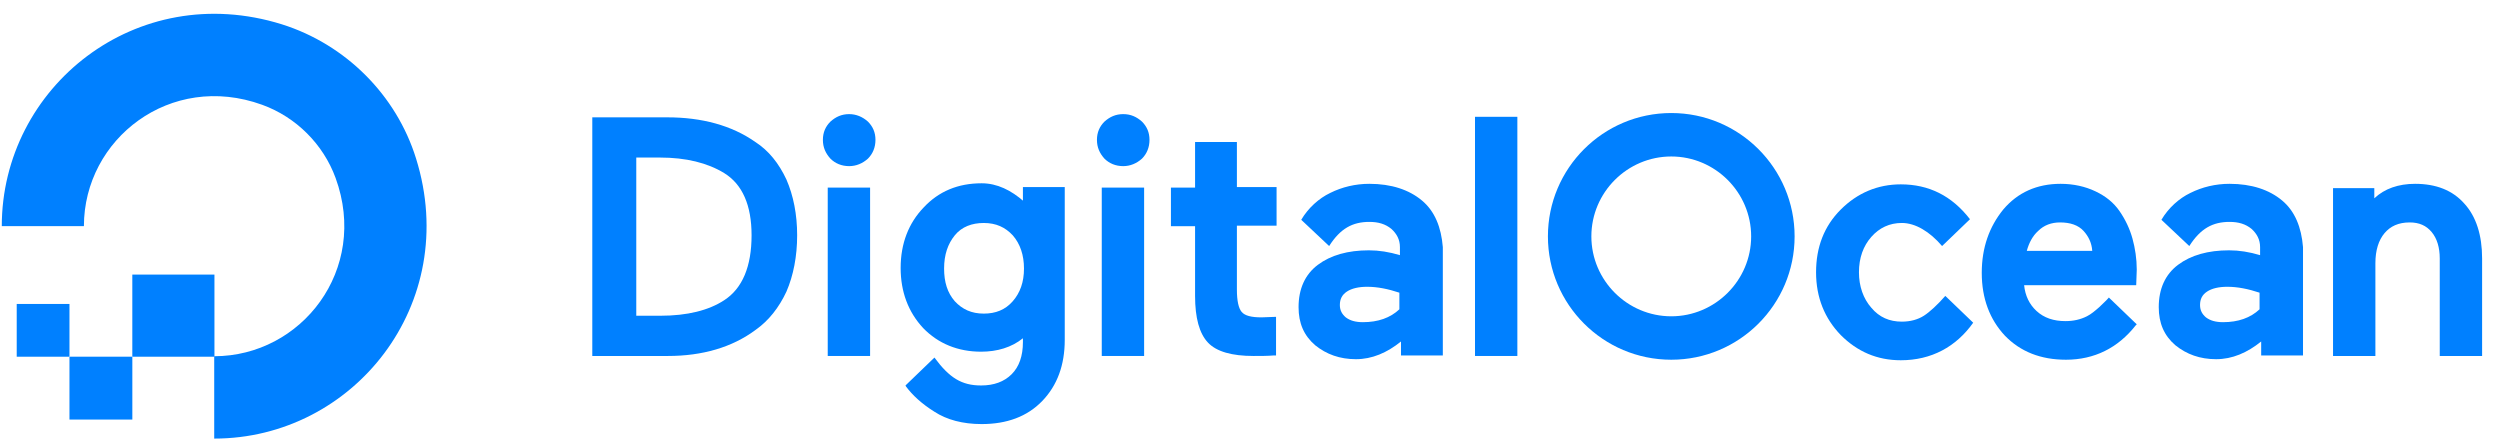
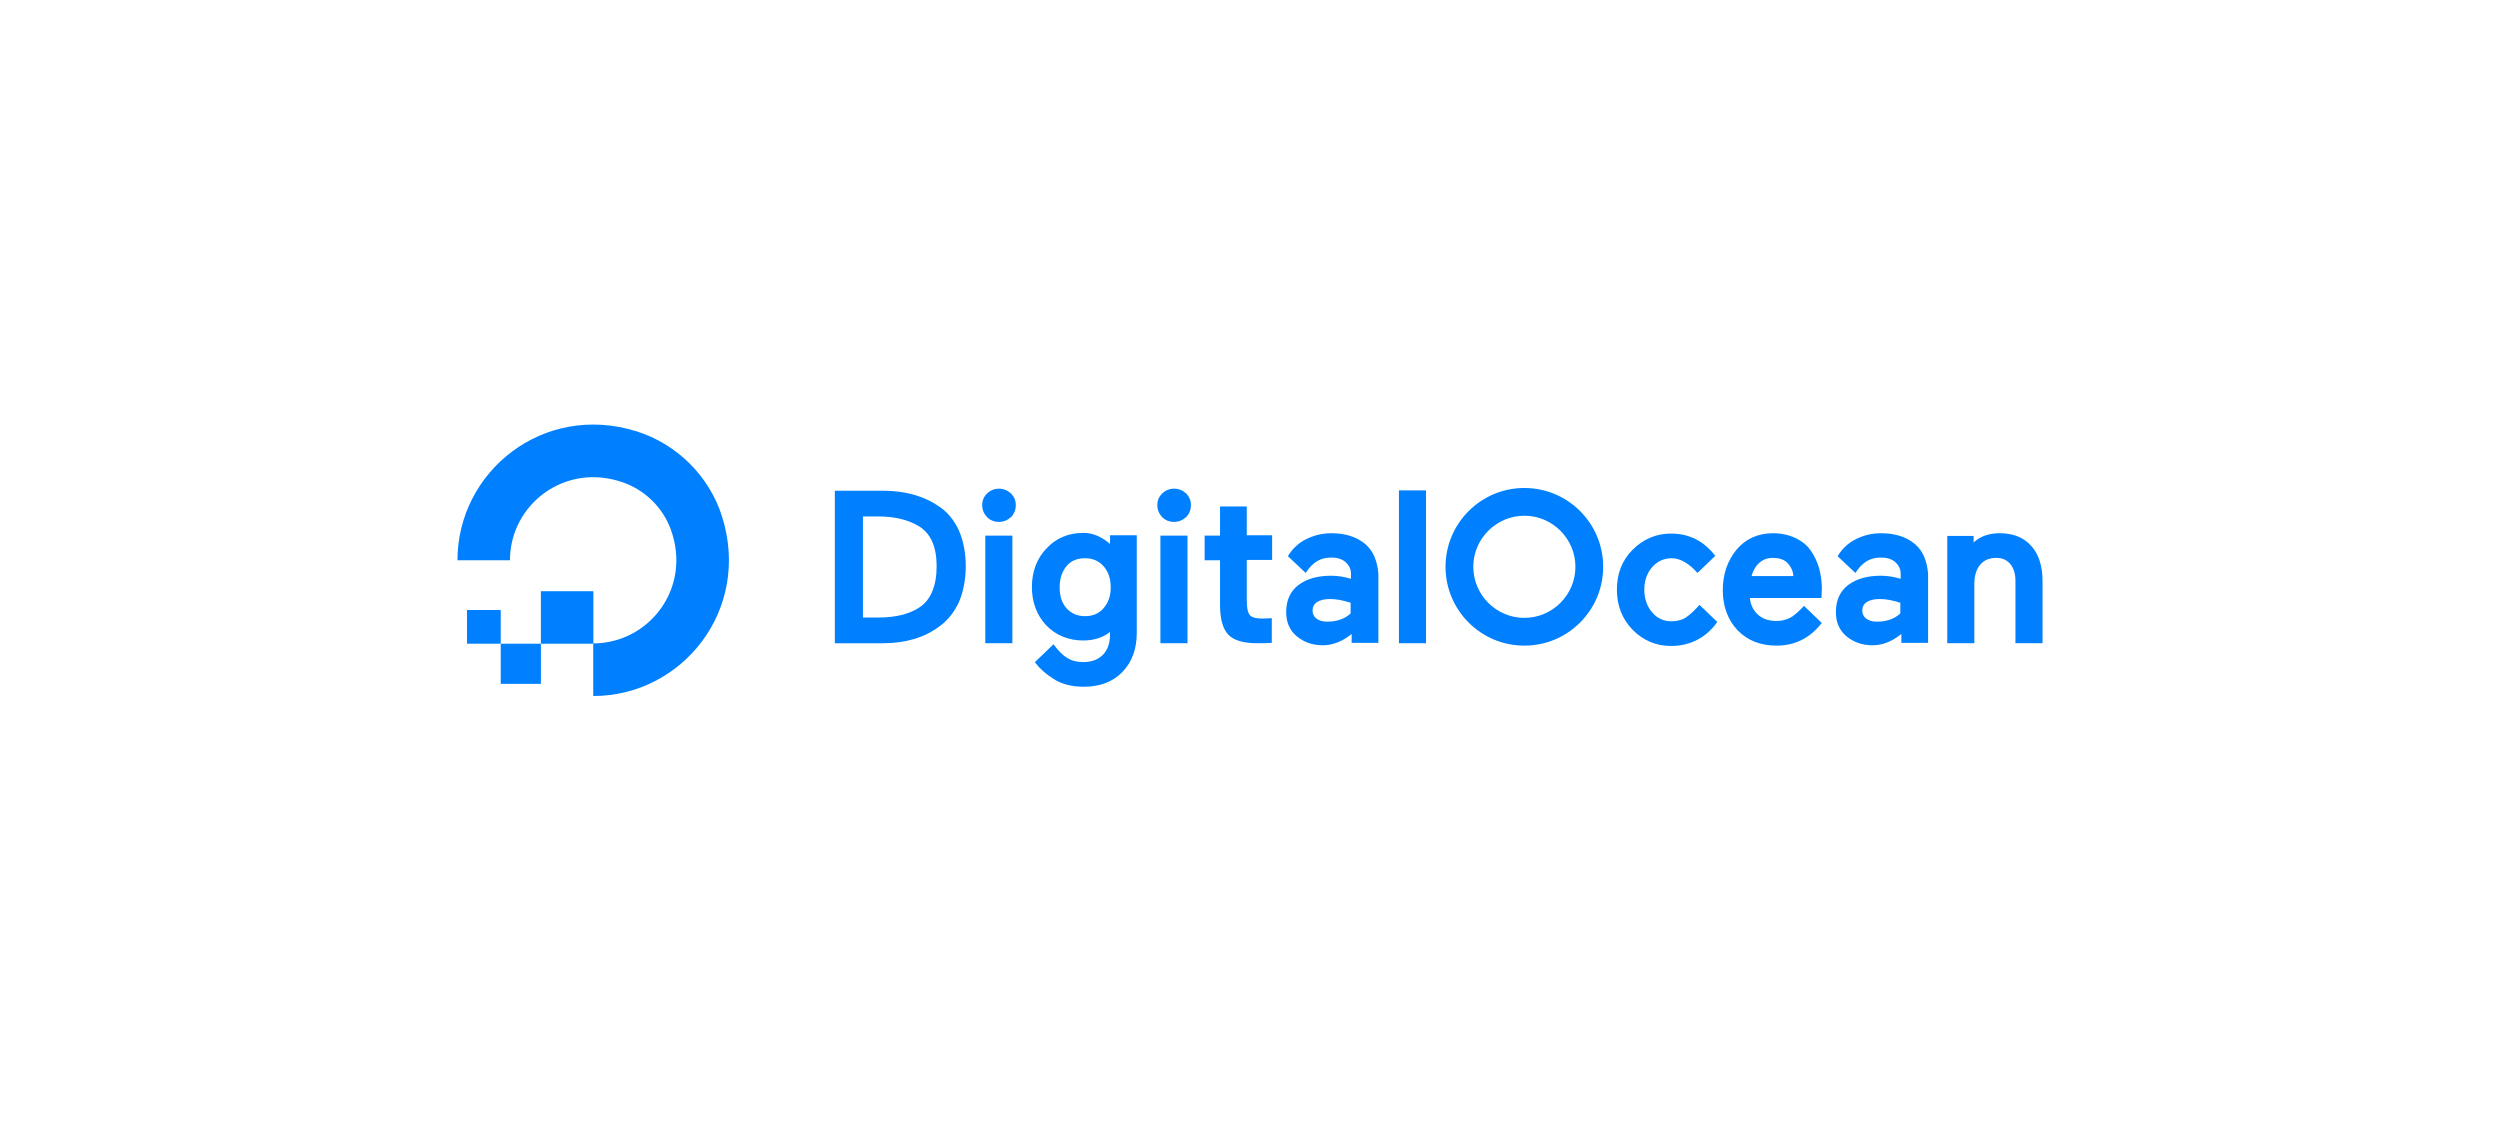
- <svg xmlns="http://www.w3.org/2000/svg" width="108" height="19" viewBox="0 0 108 19" fill="none">
-   <path d="M9.254 18.947V15.389C13.02 15.389 15.944 11.653 14.498 7.689C13.967 6.233 12.791 5.057 11.324 4.526C7.36 3.091 3.625 6.004 3.625 9.77H0.077C0.077 3.767 5.883 -0.915 12.178 1.051C14.924 1.915 17.12 4.1 17.973 6.847C19.939 13.141 15.257 18.947 9.254 18.947Z" fill="#0080FF" />
-   <path fill-rule="evenodd" clip-rule="evenodd" d="M5.716 11.862H9.264V15.41H5.716V11.862Z" fill="#0080FF" />
-   <path fill-rule="evenodd" clip-rule="evenodd" d="M3.001 18.125V15.409H5.717V18.125H3.001Z" fill="#0080FF" />
-   <path fill-rule="evenodd" clip-rule="evenodd" d="M3.001 15.41H0.722V13.131H3.001V15.41Z" fill="#0080FF" />
-   <path d="M32.63 6.134C31.611 5.416 30.313 5.069 28.831 5.069H25.587V15.378H28.854C30.337 15.378 31.634 15.007 32.653 14.243C33.209 13.849 33.649 13.293 33.974 12.598C34.275 11.903 34.437 11.069 34.437 10.165C34.437 9.262 34.275 8.451 33.974 7.756C33.649 7.061 33.209 6.505 32.63 6.134ZM27.487 6.806H28.506C29.642 6.806 30.568 7.038 31.286 7.478C32.074 7.964 32.468 8.868 32.468 10.165C32.468 11.509 32.074 12.459 31.286 12.969C30.615 13.409 29.688 13.64 28.53 13.64H27.487V6.806Z" fill="#0080FF" />
-   <path d="M36.684 4.93C36.36 4.93 36.105 5.046 35.874 5.254C35.665 5.463 35.549 5.717 35.549 6.042C35.549 6.366 35.665 6.621 35.874 6.853C36.082 7.061 36.36 7.177 36.684 7.177C36.986 7.177 37.264 7.061 37.495 6.853C37.704 6.644 37.82 6.366 37.82 6.042C37.82 5.717 37.704 5.463 37.495 5.254C37.264 5.046 36.986 4.93 36.684 4.93Z" fill="#0080FF" />
-   <path d="M35.758 8.104H37.588V15.378H35.758V8.104Z" fill="#0080FF" />
-   <path d="M44.236 8.706C43.681 8.219 43.078 7.918 42.406 7.918C41.387 7.918 40.553 8.266 39.904 8.961C39.256 9.633 38.908 10.513 38.908 11.579C38.908 12.598 39.233 13.478 39.881 14.173C40.53 14.845 41.387 15.193 42.383 15.193C43.078 15.193 43.704 15.007 44.19 14.613V14.776C44.19 15.378 44.028 15.841 43.704 16.166C43.379 16.49 42.939 16.652 42.383 16.652C41.549 16.652 41.016 16.328 40.368 15.447L39.117 16.652L39.14 16.698C39.418 17.069 39.812 17.44 40.368 17.787C40.901 18.135 41.596 18.32 42.406 18.32C43.495 18.32 44.376 17.996 45.024 17.324C45.673 16.652 45.997 15.772 45.997 14.683V8.08H44.19V8.706H44.236ZM43.75 13.015C43.426 13.386 43.009 13.548 42.499 13.548C41.966 13.548 41.572 13.362 41.248 13.015C40.924 12.644 40.785 12.181 40.785 11.602C40.785 10.999 40.947 10.536 41.248 10.165C41.549 9.795 41.989 9.633 42.499 9.633C43.032 9.633 43.426 9.818 43.75 10.165C44.074 10.536 44.236 11.023 44.236 11.602C44.236 12.181 44.074 12.644 43.75 13.015Z" fill="#0080FF" />
-   <path d="M47.596 8.104H49.426V15.378H47.596V8.104Z" fill="#0080FF" />
-   <path d="M48.523 4.93C48.199 4.93 47.944 5.046 47.712 5.254C47.504 5.463 47.388 5.717 47.388 6.042C47.388 6.366 47.504 6.621 47.712 6.853C47.92 7.061 48.199 7.177 48.523 7.177C48.824 7.177 49.102 7.061 49.334 6.853C49.542 6.644 49.658 6.366 49.658 6.042C49.658 5.717 49.542 5.463 49.334 5.254C49.102 5.046 48.847 4.93 48.523 4.93Z" fill="#0080FF" />
-   <path d="M53.434 6.134H51.627V8.103H50.584V9.771H51.627V12.783C51.627 13.733 51.812 14.405 52.183 14.799C52.554 15.193 53.225 15.378 54.152 15.378C54.453 15.378 54.755 15.378 55.032 15.355H55.125V13.687L54.5 13.71C54.059 13.71 53.782 13.64 53.642 13.478C53.504 13.316 53.434 12.992 53.434 12.505V9.748H55.148V8.08H53.434V6.134Z" fill="#0080FF" />
-   <path d="M63.72 5.046H65.55V15.378H63.72V5.046Z" fill="#0080FF" />
-   <path d="M84.037 12.783C83.713 13.154 83.365 13.478 83.111 13.64C82.856 13.803 82.531 13.895 82.161 13.895C81.628 13.895 81.188 13.71 80.84 13.293C80.493 12.899 80.307 12.366 80.307 11.764C80.307 11.138 80.493 10.629 80.84 10.235C81.188 9.841 81.628 9.632 82.161 9.632C82.74 9.632 83.365 10.003 83.898 10.629L85.103 9.47C84.315 8.451 83.319 7.964 82.114 7.964C81.118 7.964 80.238 8.335 79.52 9.053C78.802 9.771 78.454 10.675 78.454 11.764C78.454 12.853 78.825 13.756 79.52 14.474C80.238 15.193 81.095 15.563 82.114 15.563C83.435 15.563 84.501 14.984 85.242 13.941L84.037 12.783Z" fill="#0080FF" />
-   <path d="M91.566 9.123C91.311 8.752 90.964 8.474 90.524 8.266C90.084 8.057 89.574 7.941 89.018 7.941C87.999 7.941 87.165 8.312 86.539 9.053C85.937 9.795 85.612 10.698 85.612 11.787C85.612 12.899 85.96 13.803 86.609 14.498C87.28 15.193 88.161 15.54 89.249 15.54C90.477 15.54 91.497 15.03 92.261 14.057L92.308 14.011L91.103 12.853C90.987 12.992 90.825 13.131 90.686 13.27C90.501 13.432 90.338 13.571 90.153 13.664C89.875 13.803 89.574 13.872 89.226 13.872C88.717 13.872 88.3 13.733 87.975 13.432C87.674 13.154 87.489 12.783 87.442 12.32H92.284L92.308 11.648C92.308 11.185 92.238 10.721 92.122 10.304C92.006 9.887 91.821 9.494 91.566 9.123ZM87.558 10.837C87.651 10.49 87.813 10.189 88.045 9.98C88.3 9.725 88.624 9.609 88.995 9.609C89.435 9.609 89.782 9.725 90.014 9.98C90.222 10.212 90.362 10.49 90.385 10.837H87.558Z" fill="#0080FF" />
-   <path d="M98.586 8.66C98.03 8.196 97.266 7.941 96.316 7.941C95.713 7.941 95.134 8.08 94.625 8.335C94.138 8.567 93.675 8.984 93.374 9.494L93.397 9.517L94.578 10.629C95.065 9.864 95.598 9.586 96.316 9.586C96.71 9.586 97.011 9.679 97.266 9.887C97.497 10.096 97.636 10.351 97.636 10.675V11.023C97.173 10.884 96.733 10.814 96.293 10.814C95.389 10.814 94.648 11.023 94.092 11.44C93.536 11.857 93.258 12.482 93.258 13.27C93.258 13.965 93.49 14.498 93.976 14.915C94.463 15.308 95.042 15.517 95.737 15.517C96.432 15.517 97.08 15.239 97.683 14.752V15.355H99.49V10.675C99.42 9.818 99.142 9.123 98.586 8.66ZM95.343 12.598C95.551 12.459 95.853 12.389 96.223 12.389C96.663 12.389 97.127 12.482 97.613 12.644V13.362C97.219 13.733 96.686 13.918 96.038 13.918C95.713 13.918 95.482 13.849 95.296 13.71C95.134 13.571 95.042 13.409 95.042 13.177C95.042 12.922 95.134 12.737 95.343 12.598Z" fill="#0080FF" />
-   <path d="M106.462 8.799C105.953 8.219 105.235 7.941 104.331 7.941C103.613 7.941 103.011 8.15 102.57 8.567V8.127H100.787V15.378H102.617V11.37C102.617 10.814 102.756 10.374 103.011 10.073C103.265 9.772 103.613 9.609 104.099 9.609C104.516 9.609 104.818 9.748 105.049 10.026C105.281 10.304 105.397 10.698 105.397 11.162V15.378H107.227V11.162C107.227 10.165 106.972 9.355 106.462 8.799Z" fill="#0080FF" />
-   <path d="M61.426 8.66C60.87 8.196 60.106 7.941 59.156 7.941C58.554 7.941 57.975 8.08 57.465 8.335C56.978 8.567 56.515 8.984 56.214 9.494L56.237 9.517L57.419 10.629C57.905 9.864 58.438 9.586 59.156 9.586C59.55 9.586 59.851 9.679 60.106 9.887C60.338 10.096 60.477 10.351 60.477 10.675V11.023C60.013 10.884 59.573 10.814 59.133 10.814C58.23 10.814 57.488 11.023 56.932 11.44C56.376 11.857 56.098 12.482 56.098 13.27C56.098 13.965 56.33 14.498 56.816 14.915C57.303 15.308 57.882 15.517 58.577 15.517C59.272 15.517 59.921 15.239 60.523 14.752V15.355H62.33V10.675C62.261 9.818 61.983 9.123 61.426 8.66ZM58.183 12.598C58.392 12.459 58.693 12.389 59.063 12.389C59.504 12.389 59.967 12.482 60.453 12.644V13.362C60.06 13.733 59.527 13.918 58.878 13.918C58.554 13.918 58.322 13.849 58.137 13.71C57.975 13.571 57.882 13.409 57.882 13.177C57.882 12.922 57.975 12.737 58.183 12.598Z" fill="#0080FF" />
-   <path d="M72.199 15.54C69.256 15.54 66.87 13.154 66.87 10.212C66.87 7.269 69.256 4.883 72.199 4.883C75.141 4.883 77.527 7.269 77.527 10.212C77.527 13.154 75.141 15.54 72.199 15.54ZM72.199 6.76C70.299 6.76 68.747 8.312 68.747 10.212C68.747 12.111 70.299 13.664 72.199 13.664C74.098 13.664 75.65 12.111 75.65 10.212C75.65 8.312 74.098 6.76 72.199 6.76Z" fill="#0080FF" />
+ <svg xmlns="http://www.w3.org/2000/svg" width="169" height="76" viewBox="0 0 169 76" fill="none">
+   <path d="M40.102 47.051V43.493C43.868 43.493 46.792 39.758 45.346 35.794C44.815 34.337 43.639 33.162 42.172 32.631C38.208 31.195 34.473 34.108 34.473 37.875H30.925C30.925 31.871 36.731 27.189 43.026 29.156C45.772 30.019 47.968 32.204 48.821 34.951C50.787 41.246 46.105 47.051 40.102 47.051Z" fill="#0080FF" />
+   <path fill-rule="evenodd" clip-rule="evenodd" d="M36.564 39.966H40.112V43.514H36.564V39.966Z" fill="#0080FF" />
+   <path fill-rule="evenodd" clip-rule="evenodd" d="M33.849 46.229V43.514H36.565V46.229H33.849Z" fill="#0080FF" />
+   <path fill-rule="evenodd" clip-rule="evenodd" d="M33.849 43.514H31.57V41.235H33.849V43.514Z" fill="#0080FF" />
+   <path d="M63.478 34.239C62.459 33.521 61.161 33.173 59.679 33.173H56.435V43.483H59.702C61.185 43.483 62.482 43.112 63.501 42.347C64.057 41.953 64.497 41.398 64.822 40.703C65.123 40.008 65.285 39.173 65.285 38.27C65.285 37.367 65.123 36.556 64.822 35.861C64.497 35.166 64.057 34.61 63.478 34.239ZM58.335 34.911H59.354C60.49 34.911 61.416 35.142 62.134 35.583C62.922 36.069 63.316 36.973 63.316 38.27C63.316 39.614 62.922 40.563 62.134 41.073C61.463 41.513 60.536 41.745 59.378 41.745H58.335V34.911Z" fill="#0080FF" />
+   <path d="M67.532 33.034C67.208 33.034 66.953 33.15 66.722 33.358C66.513 33.567 66.397 33.822 66.397 34.146C66.397 34.471 66.513 34.725 66.722 34.957C66.93 35.166 67.208 35.281 67.532 35.281C67.834 35.281 68.112 35.166 68.343 34.957C68.552 34.748 68.668 34.471 68.668 34.146C68.668 33.822 68.552 33.567 68.343 33.358C68.112 33.15 67.834 33.034 67.532 33.034Z" fill="#0080FF" />
+   <path d="M66.606 36.208H68.436V43.482H66.606V36.208Z" fill="#0080FF" />
+   <path d="M75.085 36.81C74.529 36.324 73.926 36.023 73.254 36.023C72.235 36.023 71.401 36.37 70.752 37.065C70.104 37.737 69.756 38.617 69.756 39.683C69.756 40.702 70.081 41.583 70.729 42.278C71.378 42.949 72.235 43.297 73.231 43.297C73.926 43.297 74.552 43.111 75.038 42.718V42.88C75.038 43.482 74.876 43.946 74.552 44.27C74.227 44.594 73.787 44.756 73.231 44.756C72.397 44.756 71.864 44.432 71.216 43.552L69.965 44.756L69.988 44.803C70.266 45.173 70.66 45.544 71.216 45.892C71.749 46.239 72.444 46.424 73.254 46.424C74.343 46.424 75.224 46.1 75.872 45.428C76.521 44.756 76.845 43.876 76.845 42.787V36.185H75.038V36.81H75.085ZM74.598 41.119C74.274 41.49 73.857 41.652 73.347 41.652C72.814 41.652 72.42 41.467 72.096 41.119C71.772 40.748 71.633 40.285 71.633 39.706C71.633 39.104 71.795 38.64 72.096 38.27C72.397 37.899 72.837 37.737 73.347 37.737C73.88 37.737 74.274 37.922 74.598 38.27C74.922 38.64 75.085 39.127 75.085 39.706C75.085 40.285 74.922 40.748 74.598 41.119Z" fill="#0080FF" />
+   <path d="M78.444 36.208H80.274V43.482H78.444V36.208Z" fill="#0080FF" />
+   <path d="M79.371 33.034C79.047 33.034 78.792 33.15 78.56 33.358C78.352 33.567 78.236 33.822 78.236 34.146C78.236 34.471 78.352 34.725 78.56 34.957C78.769 35.166 79.047 35.281 79.371 35.281C79.672 35.281 79.95 35.166 80.182 34.957C80.39 34.748 80.506 34.471 80.506 34.146C80.506 33.822 80.39 33.567 80.182 33.358C79.95 33.15 79.695 33.034 79.371 33.034Z" fill="#0080FF" />
+   <path d="M84.282 34.239H82.475V36.208H81.433V37.876H82.475V40.888C82.475 41.837 82.66 42.509 83.031 42.903C83.402 43.297 84.073 43.482 85 43.482C85.301 43.482 85.603 43.482 85.88 43.459H85.973V41.791L85.348 41.814C84.907 41.814 84.629 41.745 84.49 41.583C84.352 41.42 84.282 41.096 84.282 40.61V37.853H85.996V36.185H84.282V34.239Z" fill="#0080FF" />
+   <path d="M94.568 33.15H96.398V43.482H94.568V33.15Z" fill="#0080FF" />
+   <path d="M114.885 40.888C114.561 41.258 114.213 41.583 113.959 41.745C113.704 41.907 113.379 41.999 113.009 41.999C112.476 41.999 112.036 41.814 111.688 41.397C111.341 41.003 111.155 40.471 111.155 39.868C111.155 39.243 111.341 38.733 111.688 38.339C112.036 37.945 112.476 37.737 113.009 37.737C113.588 37.737 114.213 38.108 114.746 38.733L115.951 37.575C115.163 36.555 114.167 36.069 112.962 36.069C111.966 36.069 111.086 36.44 110.368 37.158C109.65 37.876 109.302 38.779 109.302 39.868C109.302 40.957 109.673 41.861 110.368 42.579C111.086 43.297 111.943 43.667 112.962 43.667C114.283 43.667 115.349 43.088 116.09 42.046L114.885 40.888Z" fill="#0080FF" />
+   <path d="M122.414 37.227C122.159 36.857 121.812 36.579 121.372 36.37C120.932 36.162 120.422 36.046 119.866 36.046C118.847 36.046 118.012 36.417 117.387 37.158C116.785 37.899 116.46 38.803 116.46 39.892C116.46 41.004 116.808 41.907 117.456 42.602C118.128 43.297 119.009 43.645 120.098 43.645C121.325 43.645 122.345 43.135 123.109 42.162L123.156 42.116L121.951 40.957C121.835 41.096 121.673 41.235 121.534 41.374C121.349 41.536 121.186 41.675 121.001 41.768C120.723 41.907 120.422 41.977 120.074 41.977C119.565 41.977 119.148 41.838 118.823 41.536C118.522 41.258 118.337 40.888 118.29 40.424H123.132L123.156 39.753C123.156 39.289 123.086 38.826 122.97 38.409C122.854 37.992 122.669 37.598 122.414 37.227ZM118.406 38.942C118.499 38.594 118.661 38.293 118.893 38.085C119.148 37.83 119.472 37.714 119.843 37.714C120.283 37.714 120.63 37.83 120.862 38.085C121.071 38.316 121.21 38.594 121.233 38.942H118.406Z" fill="#0080FF" />
+   <path d="M129.434 36.764C128.878 36.301 128.114 36.046 127.164 36.046C126.562 36.046 125.982 36.185 125.473 36.44C124.986 36.671 124.523 37.088 124.222 37.598L124.245 37.621L125.426 38.733C125.913 37.969 126.446 37.691 127.164 37.691C127.558 37.691 127.859 37.783 128.114 37.992C128.345 38.2 128.484 38.455 128.484 38.78V39.127C128.021 38.988 127.581 38.919 127.141 38.919C126.237 38.919 125.496 39.127 124.94 39.544C124.384 39.961 124.106 40.587 124.106 41.374C124.106 42.069 124.338 42.602 124.824 43.019C125.311 43.413 125.89 43.621 126.585 43.621C127.28 43.621 127.928 43.343 128.531 42.857V43.459H130.338V38.78C130.268 37.922 129.99 37.227 129.434 36.764ZM126.191 40.702C126.399 40.563 126.701 40.494 127.071 40.494C127.511 40.494 127.975 40.587 128.461 40.749V41.467C128.067 41.838 127.535 42.023 126.886 42.023C126.562 42.023 126.33 41.953 126.145 41.814C125.982 41.675 125.89 41.513 125.89 41.282C125.89 41.027 125.982 40.841 126.191 40.702Z" fill="#0080FF" />
+   <path d="M137.31 36.903C136.801 36.324 136.083 36.046 135.179 36.046C134.461 36.046 133.859 36.254 133.418 36.671V36.231H131.635V43.482H133.465V39.475C133.465 38.919 133.604 38.478 133.859 38.177C134.113 37.876 134.461 37.714 134.947 37.714C135.364 37.714 135.666 37.853 135.897 38.131C136.129 38.409 136.245 38.803 136.245 39.266V43.482H138.075V39.266C138.075 38.27 137.82 37.459 137.31 36.903Z" fill="#0080FF" />
+   <path d="M92.275 36.764C91.719 36.301 90.954 36.046 90.004 36.046C89.402 36.046 88.823 36.185 88.313 36.44C87.826 36.671 87.363 37.088 87.062 37.598L87.085 37.621L88.267 38.733C88.753 37.969 89.286 37.691 90.004 37.691C90.398 37.691 90.699 37.783 90.954 37.992C91.186 38.2 91.325 38.455 91.325 38.78V39.127C90.861 38.988 90.421 38.919 89.981 38.919C89.078 38.919 88.336 39.127 87.78 39.544C87.224 39.961 86.946 40.587 86.946 41.374C86.946 42.069 87.178 42.602 87.664 43.019C88.151 43.413 88.73 43.621 89.425 43.621C90.12 43.621 90.769 43.343 91.371 42.857V43.459H93.178V38.78C93.109 37.922 92.831 37.227 92.275 36.764ZM89.031 40.702C89.24 40.563 89.541 40.494 89.912 40.494C90.352 40.494 90.815 40.587 91.302 40.749V41.467C90.908 41.838 90.375 42.023 89.726 42.023C89.402 42.023 89.17 41.953 88.985 41.814C88.823 41.675 88.73 41.513 88.73 41.282C88.73 41.027 88.823 40.841 89.031 40.702Z" fill="#0080FF" />
+   <path d="M103.047 43.645C100.104 43.645 97.718 41.258 97.718 38.316C97.718 35.374 100.104 32.988 103.047 32.988C105.989 32.988 108.375 35.374 108.375 38.316C108.375 41.258 105.989 43.645 103.047 43.645ZM103.047 34.864C101.147 34.864 99.595 36.416 99.595 38.316C99.595 40.216 101.147 41.768 103.047 41.768C104.946 41.768 106.498 40.216 106.498 38.316C106.498 36.416 104.946 34.864 103.047 34.864Z" fill="#0080FF" />
</svg>
